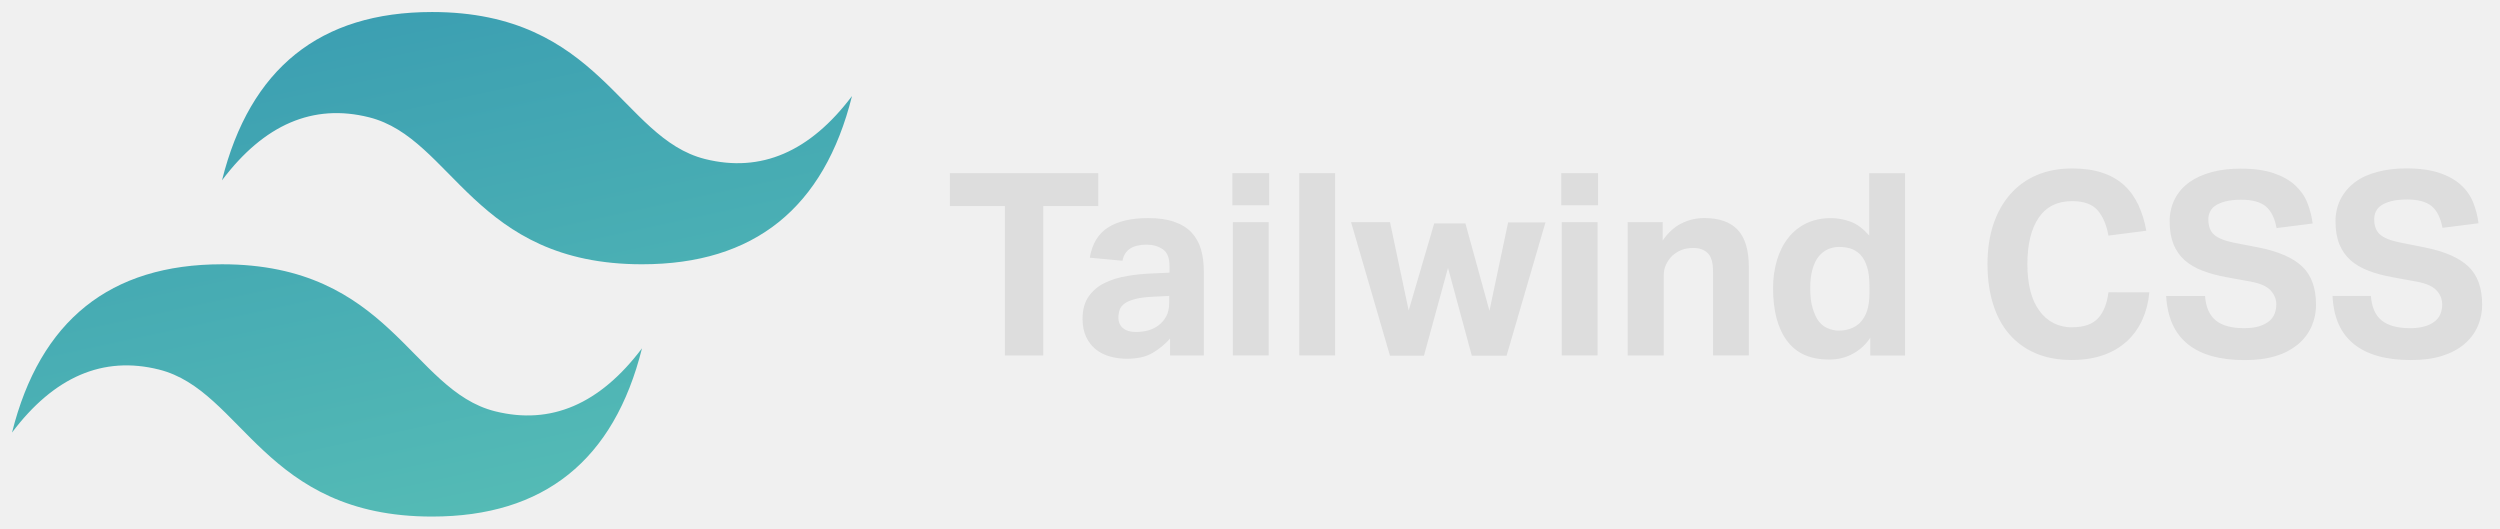
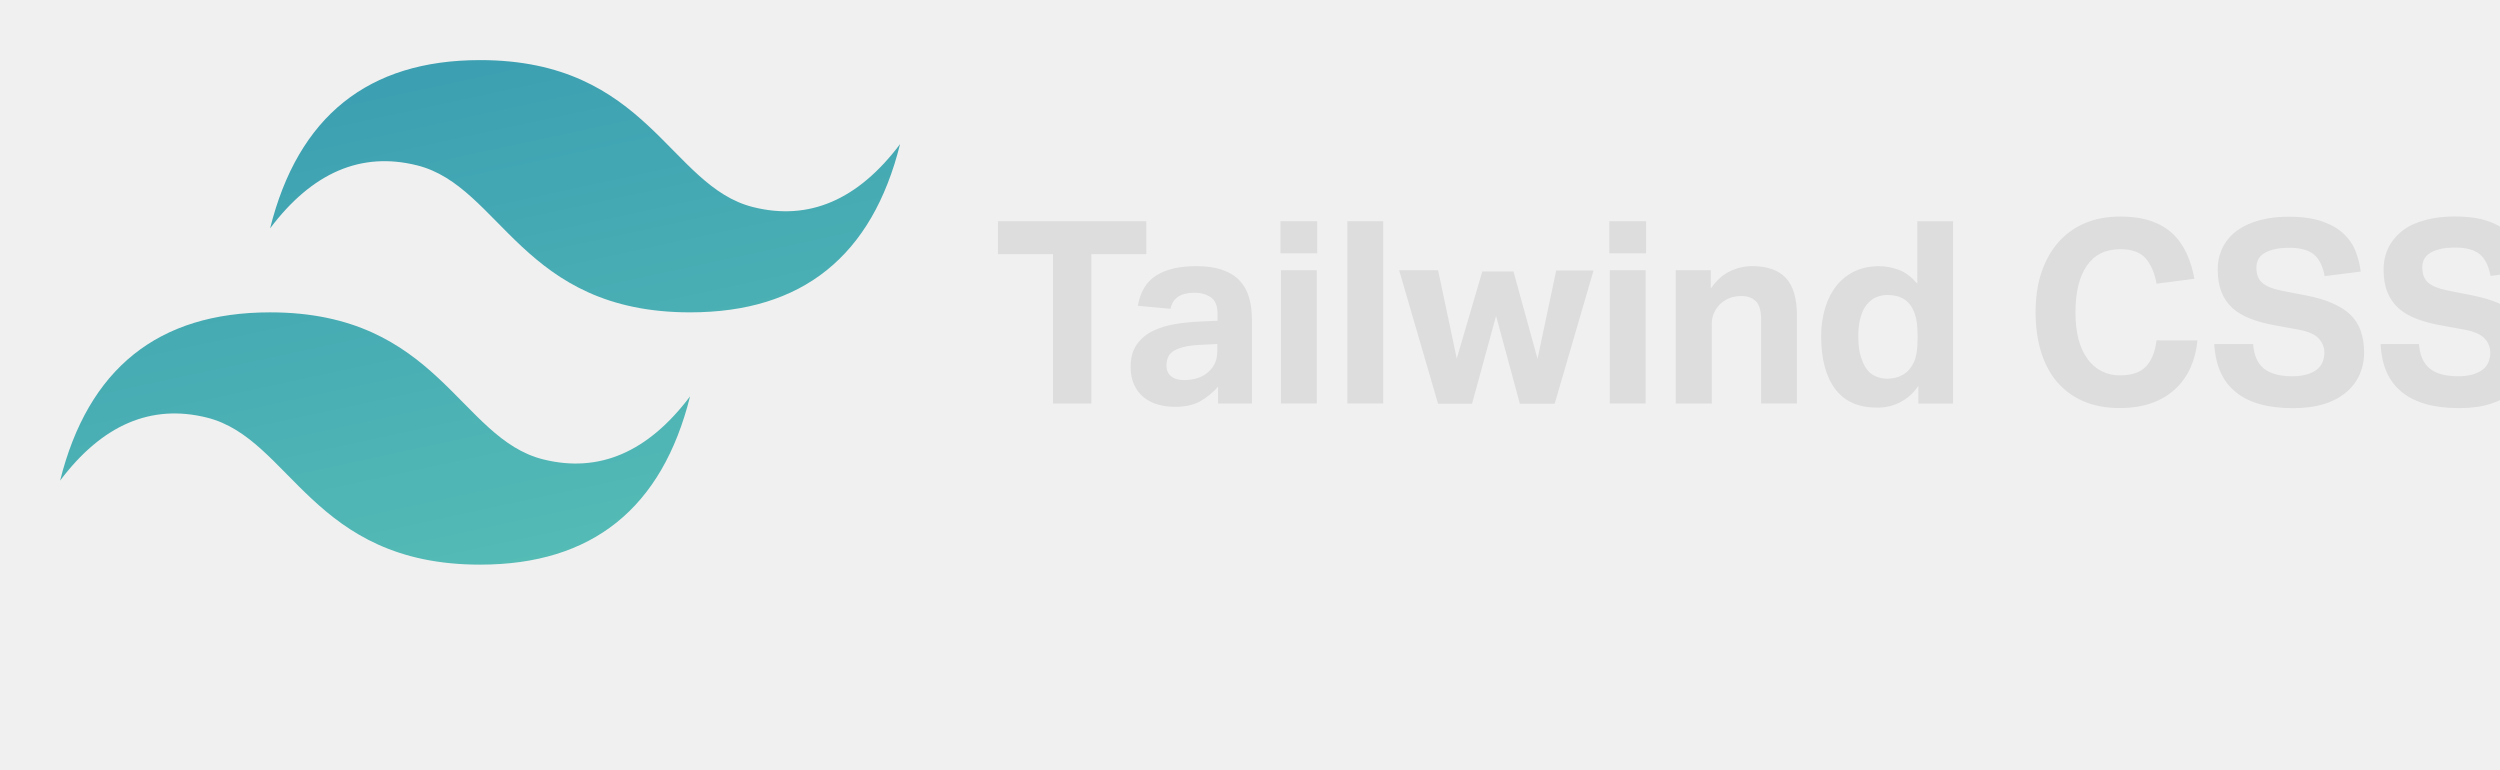
- <svg xmlns="http://www.w3.org/2000/svg" xmlns:xlink="http://www.w3.org/1999/xlink" viewBox="0 0 104 22" fill="#fff" fill-rule="evenodd" stroke="#000" stroke-linecap="round" stroke-linejoin="round">
-   <use xlink:href="#B" x=".5" y=".5" />
+ <svg xmlns="http://www.w3.org/2000/svg" xmlns:xlink="http://www.w3.org/1999/xlink" viewBox="0 0 104 32" fill="#fff" fill-rule="evenodd" stroke="#000" stroke-linecap="round" stroke-linejoin="round">
+   <use xlink:href="#B" x="2.5" y="2.5" />
  <defs>
    <linearGradient x1="0.00%" y1="-88.89%" y2="188.89%" id="A" x2="100.00%">
      <stop stop-color="#2383ae" offset="0%" />
      <stop stop-color="#6dd7b9" offset="100%" />
    </linearGradient>
  </defs>
  <symbol id="B" overflow="visible">
    <g stroke="none">
      <path d="M8.736 7c1.164-4.66 4.077-7 8.736-7 7 0 7.862 5.24 11.356 6.115 2.33.583 4.368-.3 6.115-2.62-1.164 4.669-4.077 6.999-8.735 6.999-7 0-7.862-5.24-11.356-6.115-2.33-.583-4.368.3-6.115 2.62zM0 17.494c1.166-4.66 4.076-7 8.736-7 7 0 7.862 5.24 11.356 6.115 2.33.583 4.368-.3 6.115-2.62-1.164 4.66-4.077 7-8.736 7-7 0-7.862-5.24-11.356-6.115-2.33-.583-4.368.3-6.115 2.62z" fill="url(#A)" />
      <path d="M41.303 8.072h-2.287v-1.37h6.17v1.37H42.9v6.214h-1.597zm6.87 5.513a2.91 2.91 0 0 1-.74.605c-.272.156-.625.234-1.058.234a2.56 2.56 0 0 1-.707-.096 1.64 1.64 0 0 1-.586-.297c-.166-.134-.3-.305-.398-.515s-.15-.458-.15-.75c0-.382.085-.694.256-.935a1.73 1.73 0 0 1 .67-.563c.276-.135.586-.23.93-.287s.697-.093 1.049-.106l.712-.032v-.276c0-.34-.093-.574-.282-.7s-.41-.19-.664-.19c-.59 0-.926.223-1.01.67l-1.36-.127c.098-.58.354-1 .765-1.26s.965-.388 1.66-.388c.425 0 .787.05 1.085.154s.538.25.718.44a1.71 1.71 0 0 1 .394.696c.082.272.122.58.122.92v3.505h-1.406v-.7zm-.032-1.774l-.66.032c-.312.013-.564.046-.755.096s-.34.112-.44.186-.173.16-.207.26a1.02 1.02 0 0 0-.053.33c0 .184.064.33.19.435s.305.16.53.16c.384 0 .696-.088.936-.266.135-.1.246-.226.33-.377s.127-.342.127-.568v-.287zm2.646-3.07h1.49v5.544h-1.49zm-.02-2.04h1.53v1.338h-1.53zm2.784 0h1.49v7.584h-1.49zm2.157 2.04h1.616l.777 3.675 1.062-3.622h1.298l1 3.633.777-3.675h1.553l-1.617 5.544h-1.447l-.99-3.654-1 3.654h-1.414l-1.616-5.544zm8.76 0h1.49v5.544h-1.49zm-.02-2.04h1.53v1.338h-1.53zm2.774 2.04h1.447v.765c.22-.325.48-.563.78-.712a2.09 2.09 0 0 1 .94-.223c.632 0 1.1.165 1.405.494s.458.848.458 1.556v3.664h-1.489v-3.461c0-.4-.074-.655-.224-.797s-.347-.212-.595-.212c-.19 0-.356.03-.495.085s-.268.138-.388.244a1.3 1.3 0 0 0-.25.356 1.03 1.03 0 0 0-.1.451v3.335h-1.5V8.742zm10.08 4.812a2 2 0 0 1-1.723.903c-.78 0-1.36-.262-1.745-.786s-.574-1.25-.574-2.177a3.99 3.99 0 0 1 .166-1.184c.11-.358.267-.666.473-.924a2.12 2.12 0 0 1 .755-.6c.3-.14.635-.212 1.01-.212.276 0 .55.05.823.15s.53.3.772.574V6.705h1.49v7.584h-1.446v-.733zm-.032-2.103c0-.354-.03-.637-.1-.85s-.158-.385-.292-.52a1.03 1.03 0 0 0-.42-.25c-.147-.039-.299-.058-.451-.058a1.14 1.14 0 0 0-.463.096c-.146.064-.272.163-.383.297s-.197.312-.26.53-.096.48-.096.786c0 .332.03.61.1.834s.143.404.25.542.23.237.372.297.295.1.458.1c.354 0 .645-.103.872-.308a1.3 1.3 0 0 0 .313-.515c.066-.202.1-.462.1-.78v-.19zm11.642.212c-.036.404-.13.777-.282 1.12a2.76 2.76 0 0 1-.627.892 2.79 2.79 0 0 1-.979.589c-.386.14-.834.212-1.345.212-.574 0-1.08-.096-1.516-.287a2.98 2.98 0 0 1-1.095-.807c-.295-.347-.516-.767-.665-1.26s-.223-1.036-.223-1.63c0-.616.08-1.168.244-1.657s.398-.906.702-1.253a3.03 3.03 0 0 1 1.106-.797c.432-.184.923-.276 1.47-.276.482 0 .903.06 1.26.18s.66.294.905.52.44.5.59.818c.156.342.267.703.329 1.073l-1.575.202c-.078-.446-.23-.797-.45-1.052s-.578-.382-1.06-.382c-.61 0-1.073.228-1.387.685s-.475 1.102-.475 1.938c0 .843.17 1.5.506 1.944a1.6 1.6 0 0 0 1.356.68c.49 0 .85-.126 1.08-.377s.373-.61.43-1.078zm2.317.15c.035.467.186.807.45 1.02s.657.32 1.175.32c.248 0 .458-.027.628-.08s.308-.124.415-.212a.75.75 0 0 0 .228-.313 1.08 1.08 0 0 0 .069-.393c0-.2-.073-.385-.222-.558s-.422-.3-.82-.377l-.99-.18c-.4-.07-.734-.163-1.032-.276s-.548-.26-.75-.44a1.76 1.76 0 0 1-.462-.664c-.106-.262-.16-.574-.16-.935a2.03 2.03 0 0 1 .218-.956 1.96 1.96 0 0 1 .606-.69c.26-.184.57-.324.93-.42s.76-.143 1.192-.143c.553 0 1.014.064 1.383.19s.667.295.894.505.395.45.505.728.183.563.22.86l-1.5.19c-.078-.418-.228-.72-.45-.903s-.562-.276-1.016-.276c-.27 0-.49.023-.665.07s-.314.106-.42.18a.62.62 0 0 0-.224.26c-.042.1-.064.202-.064.308 0 .283.08.496.24.637s.43.252.813.33l1.042.202c.823.163 1.426.427 1.81.79s.574.9.574 1.577a2.25 2.25 0 0 1-.186.92 2.06 2.06 0 0 1-.554.733 2.6 2.6 0 0 1-.919.489c-.368.117-.8.175-1.298.175-1.036 0-1.828-.22-2.377-.664s-.846-1.1-.9-2.002h1.606zm6.9 0c.035.467.186.807.45 1.02s.66.32 1.175.32a2.15 2.15 0 0 0 .63-.08c.172-.053.308-.124.415-.212a.75.75 0 0 0 .228-.313 1.08 1.08 0 0 0 .069-.393.84.84 0 0 0-.223-.558c-.15-.173-.422-.3-.82-.377l-.99-.18c-.4-.07-.734-.163-1.032-.276s-.548-.26-.75-.44-.356-.402-.463-.664-.16-.574-.16-.935a2.03 2.03 0 0 1 .218-.956 2.08 2.08 0 0 1 .606-.7c.258-.193.57-.324.93-.42s.76-.143 1.192-.143c.553 0 1.014.064 1.383.19s.666.295.894.505a1.94 1.94 0 0 1 .505.728 3.54 3.54 0 0 1 .22.86l-1.5.19c-.078-.418-.228-.72-.45-.903s-.562-.276-1.016-.276c-.27 0-.49.023-.665.07s-.314.106-.42.18a.62.62 0 0 0-.224.26.77.77 0 0 0-.064.308c0 .283.08.496.24.637s.43.252.814.33l1.052.21c.823.163 1.426.427 1.81.79s.574.9.574 1.577a2.24 2.24 0 0 1-.186.919 2.05 2.05 0 0 1-.554.733c-.244.21-.55.372-.92.49s-.8.175-1.297.175c-1.036 0-1.828-.22-2.378-.664s-.846-1.1-.888-2.002z" fill="#ddd" />
    </g>
  </symbol>
</svg>
